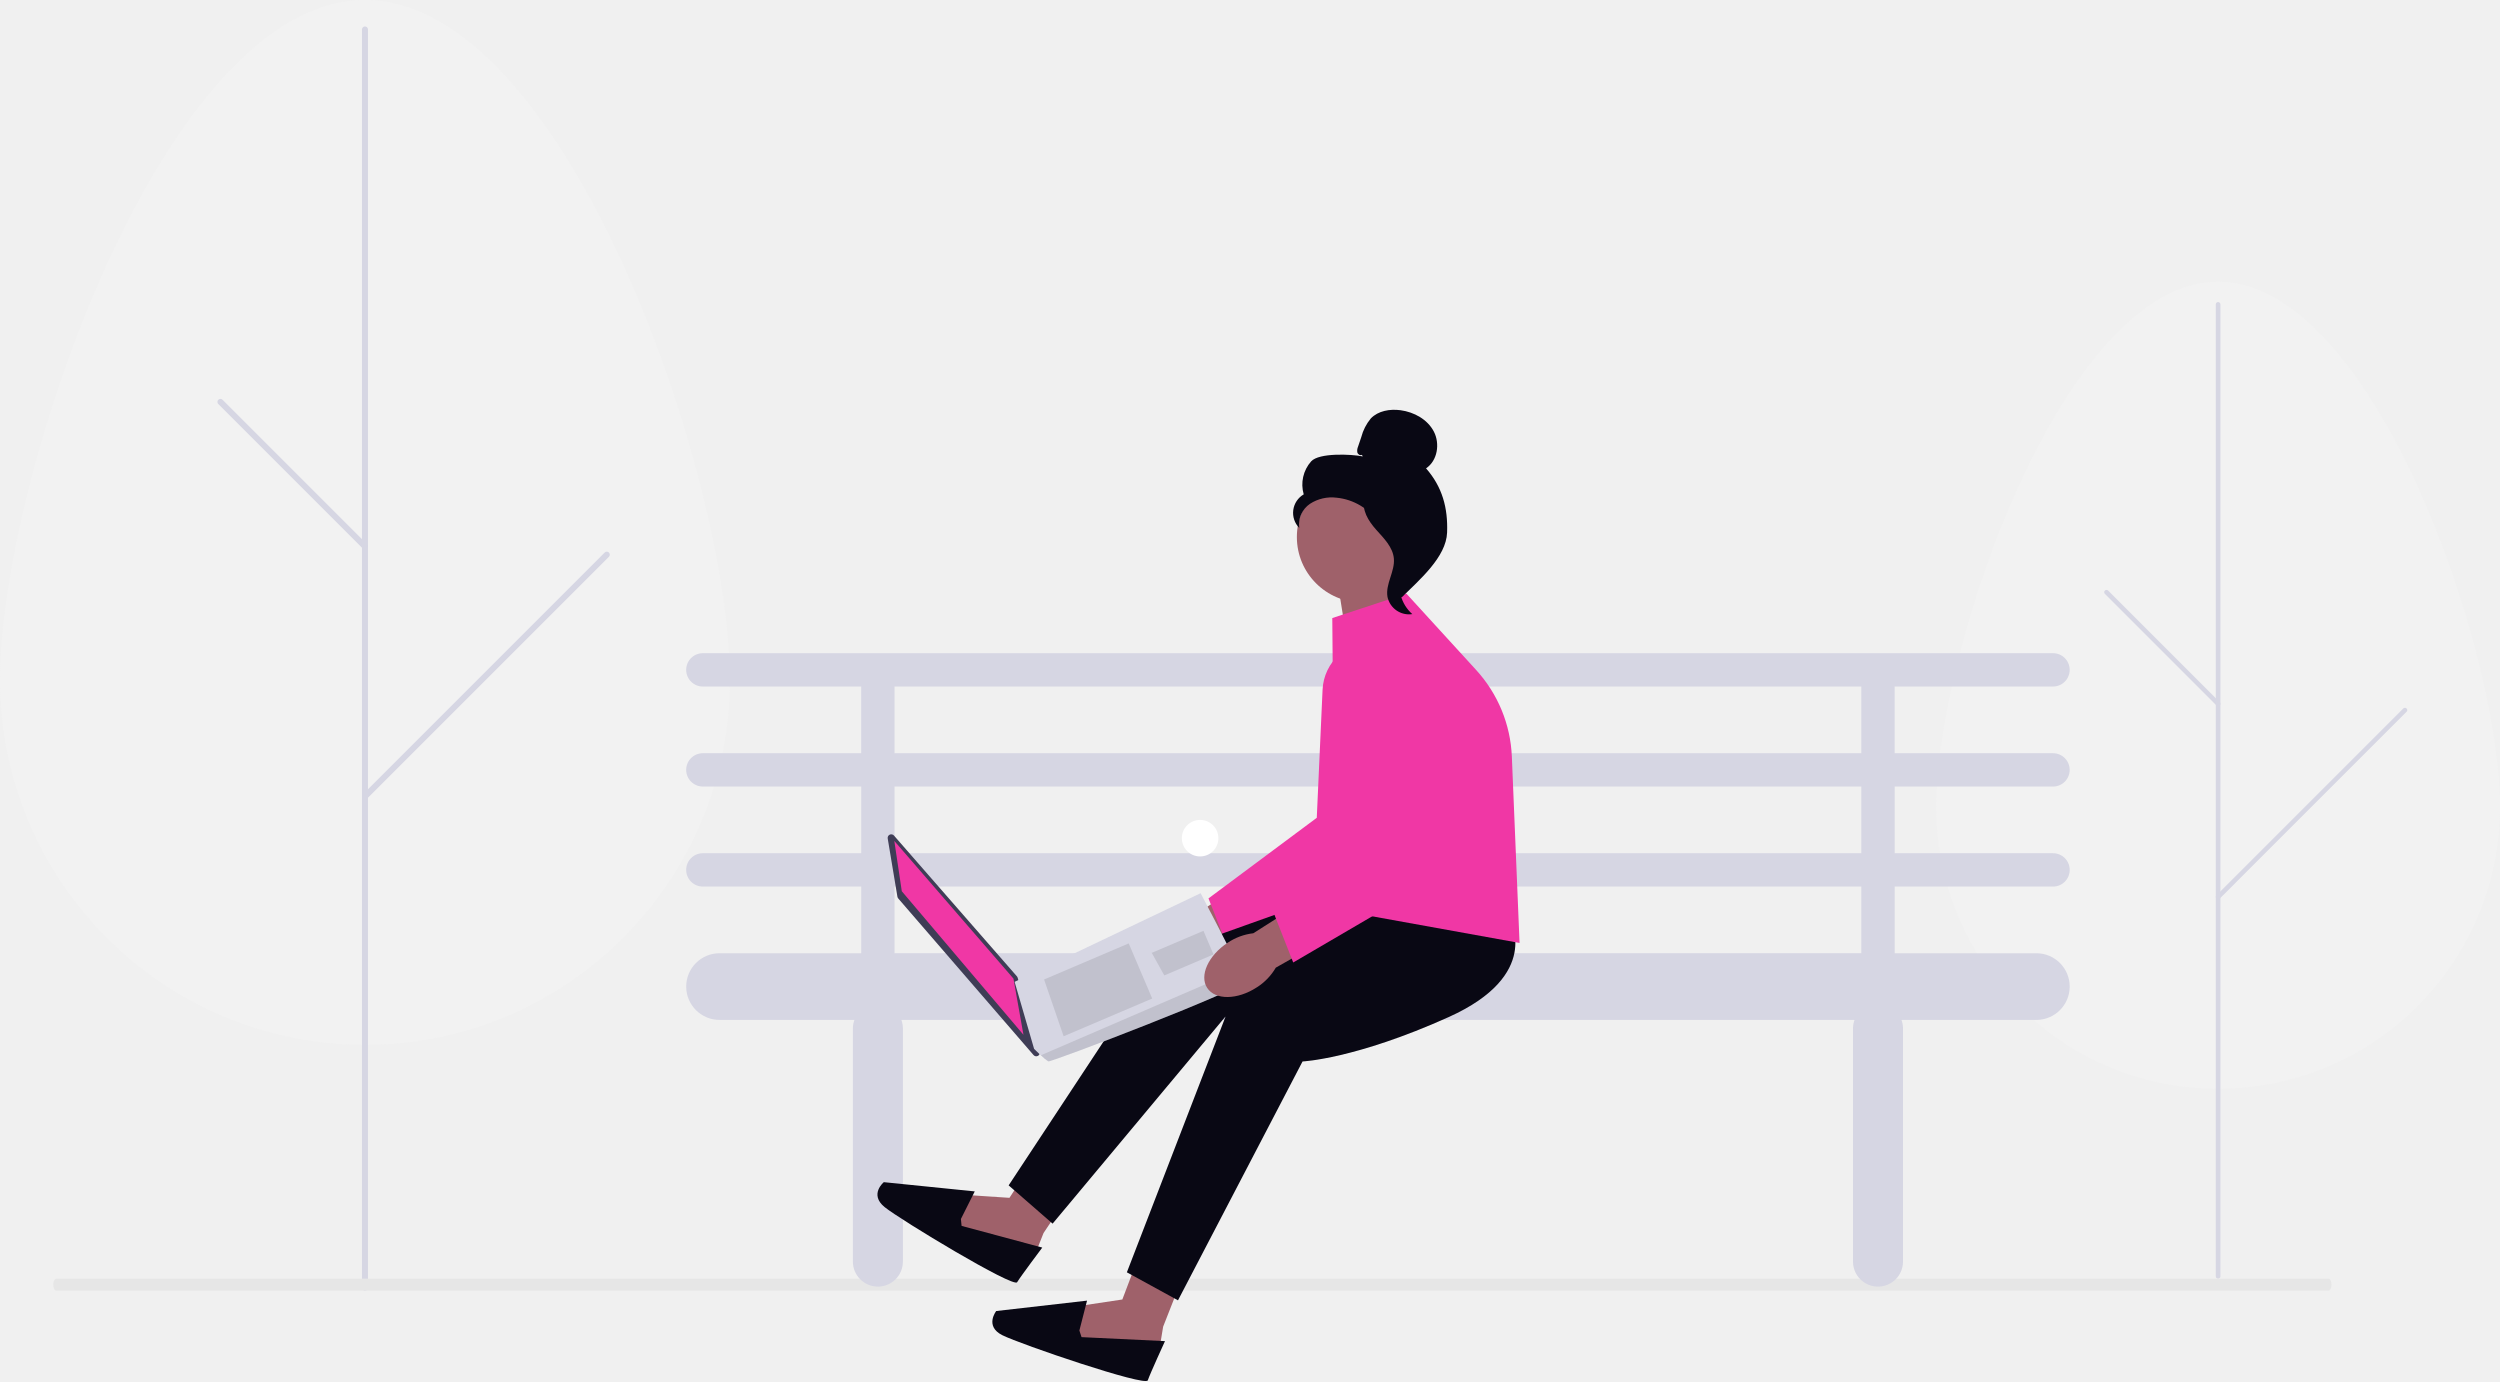
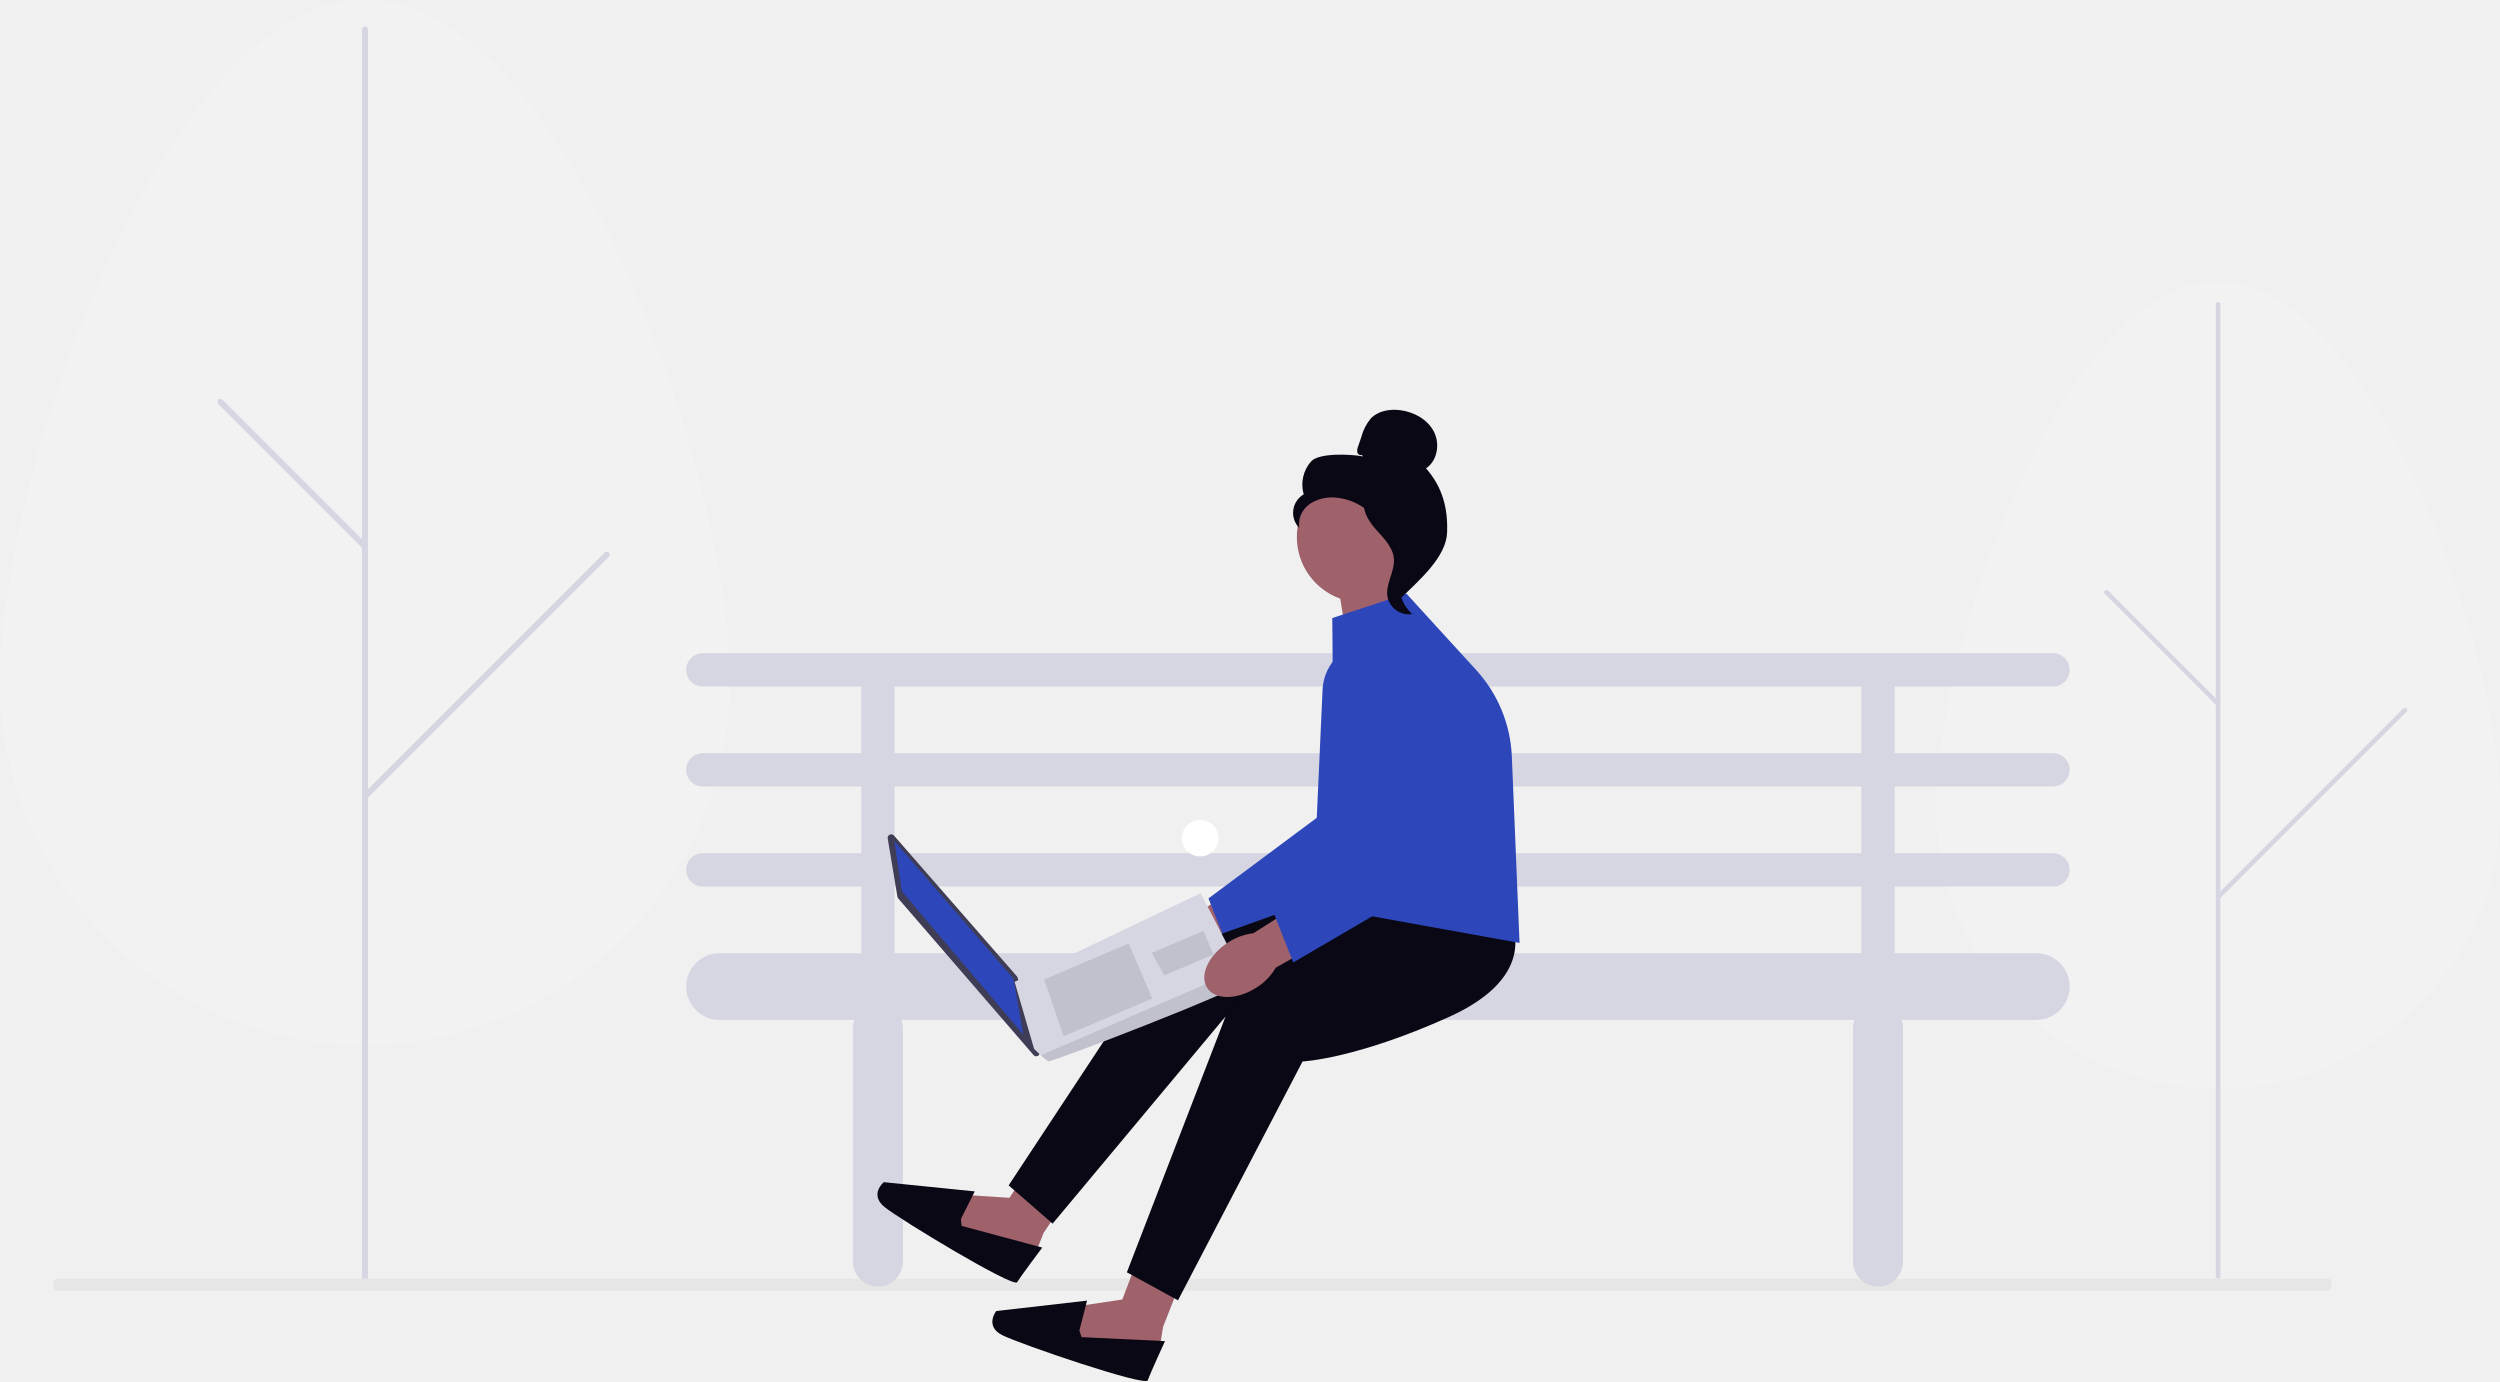
<svg xmlns="http://www.w3.org/2000/svg" width="799.403" height="441.595" viewBox="0 0 799.403 441.595" role="img" artist="Katerina Limpitsouni" source="https://undraw.co/">
  <g transform="translate(-864.885 -546.821)">
    <g transform="translate(1484.002 636.904)">
      <path d="M426.536,420.89a.845.845,0,0,1-.6-.248l-40.791-40.763a.847.847,0,1,1,1.2-1.2l40.791,40.763a.847.847,0,0,1-.6,1.446Z" transform="translate(-294.63 -280.644)" fill="#d6d6e3" />
      <path d="M218.052,303.8c0-49.785,40.358-167.923,90.143-167.923S398.339,254.019,398.339,303.8a90.143,90.143,0,1,1-180.286,0Z" transform="translate(-218.052 -135.882)" fill="#f2f2f2" />
      <path d="M339.407,549.284a.741.741,0,0,1-.741-.741V237.757a.741.741,0,0,1,1.482,0V548.543A.741.741,0,0,1,339.407,549.284Z" transform="translate(-249.265 -230.507)" fill="#d6d6e3" />
      <path d="M326.951,305.988a.739.739,0,0,1-.524-.217l-35.679-35.679a.741.741,0,1,1,1.048-1.048l35.678,35.679a.741.741,0,0,1-.524,1.265Z" transform="translate(-236.809 -170.285)" fill="#d6d6e3" />
      <path d="M339.407,380.915a.741.741,0,0,1-.524-1.265l59.75-59.751a.741.741,0,1,1,1.048,1.048L339.931,380.7a.739.739,0,0,1-.524.217Z" transform="translate(-249.265 -183.442)" fill="#d6d6e3" />
    </g>
    <g transform="translate(864.885 546.821)">
      <path d="M218.052,353.275c0-64.452,52.249-217.394,116.7-217.394s116.7,152.942,116.7,217.394a116.7,116.7,0,1,1-233.4,0Z" transform="translate(-218.052 -135.882)" fill="#f2f2f2" />
      <path d="M339.626,641.281a.96.96,0,0,1-.96-.96V237.975a.96.96,0,0,1,1.919,0V640.321A.96.96,0,0,1,339.626,641.281Z" transform="translate(-222.925 -228.588)" fill="#d6d6e3" />
      <path d="M337.681,316.936a.956.956,0,0,1-.678-.281l-46.19-46.19a.96.96,0,1,1,1.357-1.357l46.19,46.19a.96.96,0,0,1-.679,1.638Z" transform="translate(-220.981 -141.252)" fill="#d6d6e3" />
      <path d="M339.626,398.954a.96.96,0,0,1-.679-1.638L416.3,319.962a.96.96,0,0,1,1.357,1.357L340.3,398.673A.957.957,0,0,1,339.626,398.954Z" transform="translate(-222.925 -143.307)" fill="#d6d6e3" />
    </g>
    <path d="M964.46,660.877H237.926c-.54,0-.978-.858-.978-1.917s.438-1.916.978-1.916H964.46c.54,0,.978.858.978,1.916S965,660.877,964.46,660.877Z" transform="translate(644.968 298.636)" fill="#e6e6e6" />
    <path d="M1144.484,601.583a5.33,5.33,0,0,0,0-10.66h-50.635V569.6h50.635a5.33,5.33,0,0,0,0-10.66H712.758a5.33,5.33,0,1,0,0,10.66h50.634v21.32H712.758a5.33,5.33,0,0,0,0,10.66h50.635V622.9H712.758a5.33,5.33,0,0,0,0,10.66h50.635v21.32h-45.3a10.66,10.66,0,1,0,0,21.32h43.129a7.95,7.95,0,0,0-.489,2.665v74.619a7.995,7.995,0,1,0,15.99,0V678.868a7.941,7.941,0,0,0-.489-2.665h304.786a7.947,7.947,0,0,0-.489,2.665v74.619a7.995,7.995,0,1,0,15.99,0V678.868a7.949,7.949,0,0,0-.489-2.665h43.129a10.66,10.66,0,1,0,0-21.32h-45.3v-21.32h50.635a5.33,5.33,0,0,0,0-10.66h-50.634v-21.32ZM774.052,569.6h309.137v21.32H774.052Zm309.137,85.279H774.052v-21.32h309.137Zm0-31.98H774.052v-21.32h309.137Z" transform="translate(376.872 196.748)" fill="#d6d6e3" />
    <circle cx="5.841" cy="5.841" r="5.841" transform="translate(1242.793 808.997)" fill="#fff" />
    <path d="M603.968,80.8l-2.71-16.942,18.3-7.454,2.711,25.757Z" transform="translate(691.24 668.447)" fill="#9f616a" />
    <path d="M667.546,231.924c-6.19,4.048-13.289,4.136-15.87.2s.354-10.413,6.546-14.46a18.507,18.507,0,0,1,8.2-3.033l26.436-16.821,7.628,12.576-26.872,15.246A18.508,18.508,0,0,1,667.546,231.924Z" transform="translate(578.389 626.008)" fill="#9f616a" />
-     <path d="M646.077,95.367h0a15.99,15.99,0,0,1,14.287,19.471l-11.031,48.692L598.559,193.21l-6.25-15.883,34.628-25.776,1.854-40.97a15.99,15.99,0,0,1,17.287-15.214Z" transform="translate(659.001 656.771)" fill="#F037A5" />
+     <path d="M646.077,95.367h0a15.99,15.99,0,0,1,14.287,19.471l-11.031,48.692L598.559,193.21l-6.25-15.883,34.628-25.776,1.854-40.97a15.99,15.99,0,0,1,17.287-15.214Z" transform="translate(659.001 656.771)" fill="#2D46B9" />
    <path d="M791.134,340.559l-10.756,16.078-2,5.038-5.9,3.729L750.12,355.024l4.845-10.605,14.518.958,5.966-9.153Z" transform="translate(418.19 584.461)" fill="#9f616a" />
    <path d="M792.763,353.913l.222,2.217,25.8,6.937s-6.888,9.167-8.04,11.074-37.391-19.977-42.383-24.032-.247-7.958-.247-7.958l29.078,2.952-4.427,8.817h0Z" transform="translate(379.379 582.682)" fill="#090814" />
    <path d="M716.219,210.2l2.863,6.772s6.248,19.267-25.776,26.037-48.683,3.906-48.683,3.906l-55.2,66.133-14.055-12.237,43.977-66.675a24.206,24.206,0,0,1,12.066-9.468l66.246-23.655Z" transform="translate(612.044 625.048)" fill="#090814" />
    <path d="M737.718,382.058l-7.075,18.005-.882,5.349-4.965,4.9-24.062-5.374,2.471-11.4,14.389-2.159,3.878-10.214Z" transform="translate(506.17 570.971)" fill="#9f616a" />
    <path d="M737.832,405.831l.69,2.118,26.681,1.278s-4.775,10.424-5.494,12.534-40.79-11.546-46.532-14.439-1.937-7.722-1.937-7.722l29.04-3.322Z" transform="translate(472.197 566.435)" fill="#090814" />
    <path d="M668.2,213.933l4.241,6.006s10.213,17.493-19.633,30.933-46.737,14.2-46.737,14.2l-39.829,76.381-16.345-8.96,31.662-82.061,30.863-28.32,55.78-8.178Z" transform="translate(675.317 621.166)" fill="#090814" />
-     <path d="M547.987,81.055l23.694-7.811L594,97.675a43.712,43.712,0,0,1,11.4,27.678l2.466,59.59-59.1-10.676-.781-93.212Z" transform="translate(742.915 663.395)" fill="#F037A5" />
+     <path d="M547.987,81.055l23.694-7.811L594,97.675a43.712,43.712,0,0,1,11.4,27.678l2.466,59.59-59.1-10.676-.781-93.212Z" transform="translate(742.915 663.395)" fill="#2D46B9" />
    <circle cx="20.927" cy="20.927" r="20.927" transform="translate(1279.573 697.614)" fill="#9f616a" />
    <path d="M529.845,399.028h-.023a.82.82,0,0,1,.349,0A1.611,1.611,0,0,0,529.845,399.028Z" transform="translate(833.328 565.616)" fill="#fff" />
    <path d="M535.126,357.594c.176.061.256.091.273.1l-.266-.1Z" transform="translate(824.39 578.047)" fill="#fff" />
    <path d="M535.58,337.5l.076-.026c-.317.226-.346.169-.212.088.047-.019.084-.04.128-.06Z" transform="translate(823.962 584.087)" fill="#fff" />
    <path d="M436.972,14.413c-.546.318-1.278-.164-1.458-.774a3.194,3.194,0,0,1,.227-1.858c.342-1.011.676-2.012,1.022-3.023a15.544,15.544,0,0,1,3.055-5.989c2.363-2.461,6.133-3.088,9.509-2.632,4.344.586,8.629,2.939,10.65,6.828s1.158,9.328-2.493,11.755c5.207,5.965,7.015,12.614,6.73,20.517S455.309,54.427,449.687,60c-1.255-.758-2.4-4.327-1.7-5.622s-.3-2.794.555-3.993,1.573.709.709-.48c-.546-.75,1.581-2.469.774-2.917-3.919-2.172-5.223-7.056-7.683-10.8A18.386,18.386,0,0,0,428.9,28.111a12.719,12.719,0,0,0-8.523,1.947,7.986,7.986,0,0,0-3.438,7.716,6.853,6.853,0,0,1,1.426-10.733,11.187,11.187,0,0,1,2.379-10.552c2.534-2.794,12.81-2.314,16.509-1.581l-.285-.489h0l.008-.008Z" transform="translate(863.397 677.857)" fill="#090814" />
    <path d="M428.65,34.63c4.9.529,8.433,4.775,11.423,8.689,1.719,2.257,3.528,4.751,3.479,7.594-.041,2.869-1.964,5.337-2.884,8.05A12.139,12.139,0,0,0,444.2,71.747a7.042,7.042,0,0,1-7.944-5.516c-.709-4.114,2.412-8.091,2.044-12.255-.326-3.667-3.219-6.486-5.671-9.232s-4.766-6.38-3.634-9.884l-.342-.236h0Z" transform="translate(872.291 671.445)" fill="#090814" />
    <g transform="matrix(0.946, -0.326, 0.326, 0.946, 1145.452, 815.06)">
      <path d="M3.148.953.016,19.553a1.145,1.145,0,0,0,.067.616L24.66,81.574a1.145,1.145,0,0,0,2.207-.377l1.041-24.676a1.145,1.145,0,0,0-.084-.479L5.338.713a1.145,1.145,0,0,0-2.19.241Z" transform="translate(0 0)" fill="#3f3d56" />
-       <path d="M2.977,0,0,15.979,21.809,72.014l2.83-18.025Z" transform="translate(1.911 2.381)" fill="#F037A5" />
+       <path d="M2.977,0,0,15.979,21.809,72.014l2.83-18.025Z" transform="translate(1.911 2.381)" fill="#2D46B9" />
      <path d="M70.55,31.231c-.506,2.095-66.923,4.362-67.613,3.729a14.974,14.974,0,0,1-1.6-2.622C.645,31.018,0,29.7,0,29.7L1.092,7.416,66.518,0s2.9,18.593,3.8,27.135A21.744,21.744,0,0,1,70.55,31.231Z" transform="translate(25.472 50.058)" fill="#d6d6e3" />
      <path d="M.006,2.089,0,21.281,30.694,19.1,29.336,0Z" transform="translate(35.703 57.746)" opacity="0.1" style="isolation:isolate" />
      <path d="M.185,1.261,0,1.238,1.449,9.4,18.5,8.185,17.923,0Z" transform="translate(71.007 61.724)" opacity="0.1" style="isolation:isolate" />
      <path d="M69.07,4.1c-.5,2.095-66.788,4.362-67.475,3.728A14.98,14.98,0,0,1,0,5.2L68.841,0A21.791,21.791,0,0,1,69.07,4.1Z" transform="translate(26.893 77.193)" opacity="0.1" style="isolation:isolate" />
    </g>
    <path d="M637.764,238.5c-6.19,4.048-13.289,4.136-15.87.2s.354-10.413,6.546-14.46a18.506,18.506,0,0,1,8.2-3.033l26.44-16.819,7.628,12.576L643.83,232.208a18.508,18.508,0,0,1-6.067,6.3Z" transform="translate(629.009 624.032)" fill="#9f616a" />
-     <path d="M616.3,101.946h0a15.99,15.99,0,0,1,14.287,19.471L619.55,170.109l-50.772,29.682-6.248-15.883,34.627-25.776,1.854-40.97a15.99,15.99,0,0,1,17.283-15.214h0Z" transform="translate(709.623 654.798)" fill="#F037A5" />
+     <path d="M616.3,101.946h0a15.99,15.99,0,0,1,14.287,19.471L619.55,170.109l-50.772,29.682-6.248-15.883,34.627-25.776,1.854-40.97a15.99,15.99,0,0,1,17.283-15.214h0Z" transform="translate(709.623 654.798)" fill="#2D46B9" />
  </g>
</svg>
